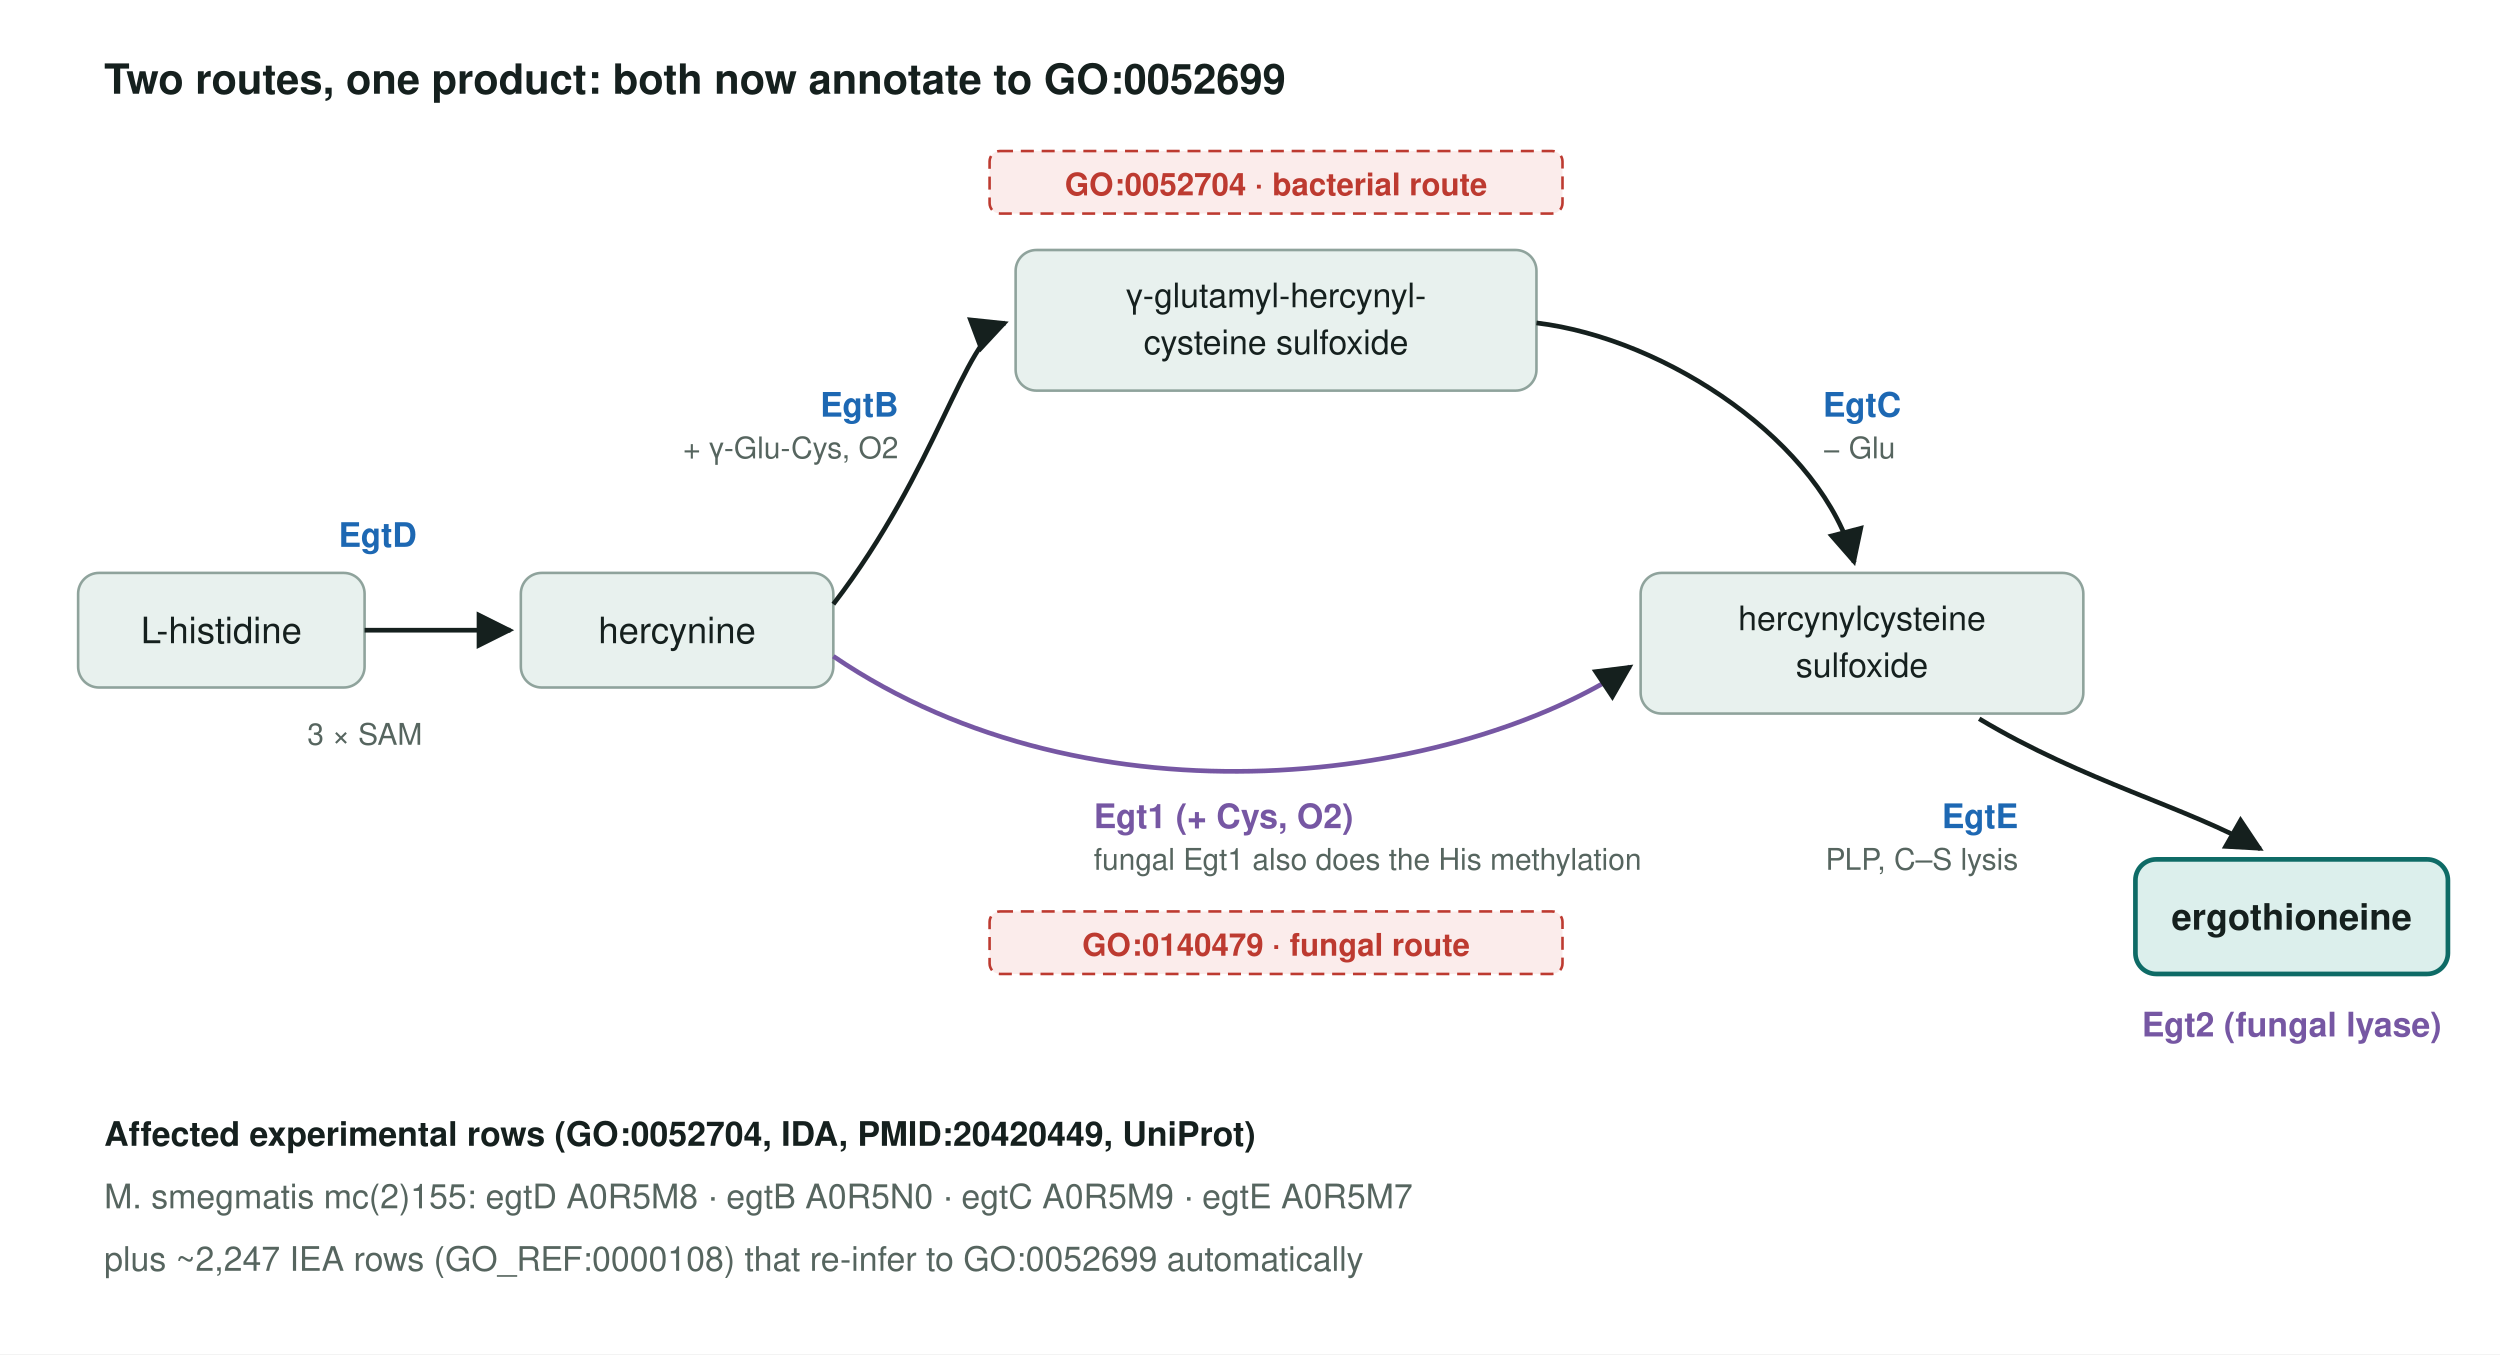
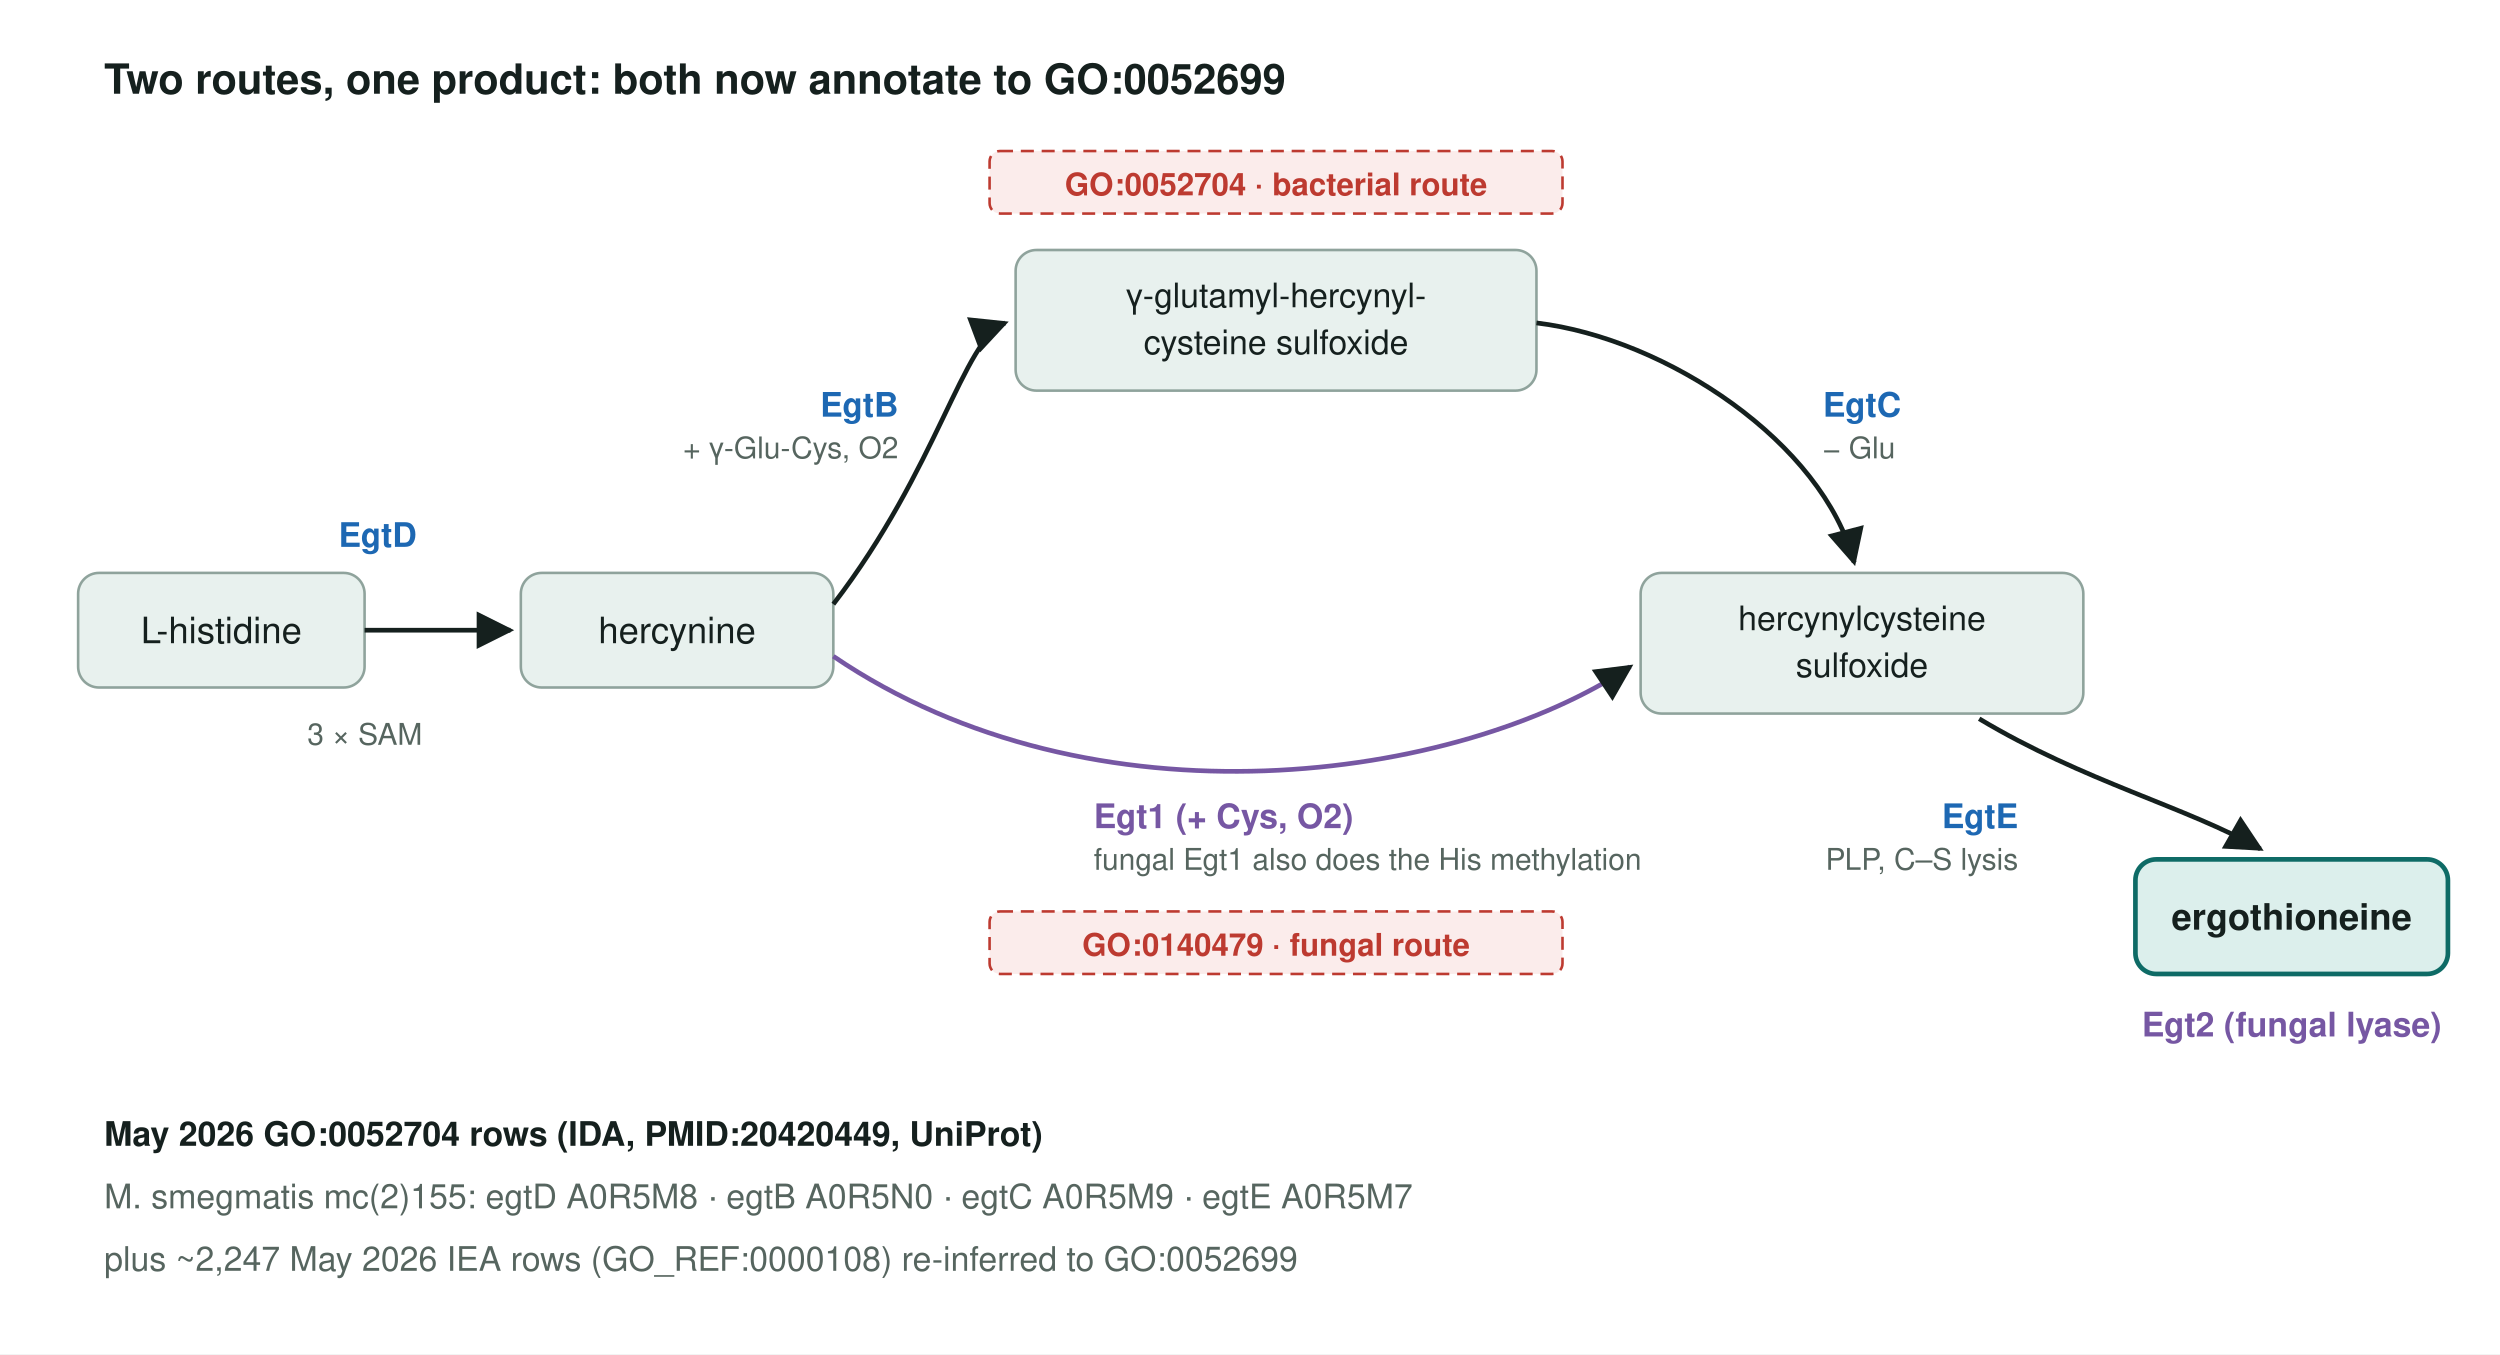
<svg xmlns="http://www.w3.org/2000/svg" viewBox="0 0 960 520" font-family="Helvetica, Arial, sans-serif">
  <defs>
    <marker id="a" viewBox="0 0 10 10" refX="9" refY="5" markerWidth="8" markerHeight="8" orient="auto">
      <path d="M0 0 L10 5 L0 10 z" fill="#15201e" />
    </marker>
  </defs>
  <rect width="960" height="520" fill="#ffffff" />
  <text x="40" y="36" font-size="16" font-weight="600" fill="#15201e">Two routes, one product: both now annotate to GO:0052699</text>
  <g font-size="14" fill="#15201e">
    <rect x="30" y="220" width="110" height="44" rx="8" fill="#e8f1ee" stroke="#8fa39c" />
    <text x="85" y="247" text-anchor="middle">L-histidine</text>
    <rect x="200" y="220" width="120" height="44" rx="8" fill="#e8f1ee" stroke="#8fa39c" />
    <text x="260" y="247" text-anchor="middle">hercynine</text>
    <rect x="390" y="96" width="200" height="54" rx="8" fill="#e8f1ee" stroke="#8fa39c" />
    <text x="490" y="118" text-anchor="middle" font-size="13">γ-glutamyl-hercynyl-</text>
    <text x="490" y="136" text-anchor="middle" font-size="13">cysteine sulfoxide</text>
    <rect x="630" y="220" width="170" height="54" rx="8" fill="#e8f1ee" stroke="#8fa39c" />
    <text x="715" y="242" text-anchor="middle" font-size="13">hercynylcysteine</text>
    <text x="715" y="260" text-anchor="middle" font-size="13">sulfoxide</text>
    <rect x="820" y="330" width="120" height="44" rx="8" fill="#dcefec" stroke="#0e6b66" stroke-width="1.8" />
    <text x="880" y="357" text-anchor="middle" font-weight="600">ergothioneine</text>
  </g>
  <g stroke="#15201e" stroke-width="1.8" fill="none">
    <path d="M140 242 L196 242" marker-end="url(#a)" />
    <path d="M320 232 C 360 180, 370 130, 386 124" marker-end="url(#a)" />
    <path d="M590 124 C 640 130, 700 170, 712 216" marker-end="url(#a)" />
    <path d="M320 252 C 420 320, 560 300, 626 256" marker-end="url(#a)" stroke="#7657a3" />
    <path d="M760 276 C 800 300, 840 310, 868 326" marker-end="url(#a)" />
  </g>
  <g font-size="13" font-weight="600" fill="#1d68b3">
    <text x="130" y="210">EgtD</text>
    <text x="345" y="160" text-anchor="end">EgtB</text>
    <text x="700" y="160">EgtC</text>
    <text x="775" y="318" text-anchor="end">EgtE</text>
  </g>
  <g font-size="11.5" fill="#56655f">
    <text x="118" y="286">3 × SAM</text>
    <text x="345" y="176" text-anchor="end">+ γ-Glu-Cys, O2</text>
    <text x="700" y="176">− Glu</text>
    <text x="775" y="334" text-anchor="end">PLP, C–S lysis</text>
  </g>
  <text x="420" y="318" font-size="13" font-weight="600" fill="#7657a3">Egt1 (+ Cys, O2)</text>
  <text x="420" y="334" font-size="11.5" fill="#56655f">fungal Egt1 also does the His methylation</text>
  <text x="880" y="398" font-size="13" font-weight="600" fill="#7657a3" text-anchor="middle">Egt2 (fungal lyase)</text>
  <rect x="380" y="58" width="220" height="24" rx="4" fill="#fbeceb" stroke="#bd3a30" stroke-dasharray="5 3" />
  <text x="490" y="75" text-anchor="middle" font-size="12" font-weight="600" fill="#bd3a30">GO:0052704 · bacterial route</text>
  <rect x="380" y="350" width="220" height="24" rx="4" fill="#fbeceb" stroke="#bd3a30" stroke-dasharray="5 3" />
  <text x="490" y="367" text-anchor="middle" font-size="12" font-weight="600" fill="#bd3a30">GO:0140479 · fungal route</text>
  <g font-size="13" fill="#15201e">
-     <text x="40" y="440" font-weight="600">Affected experimental rows (GO:0052704, IDA, PMID:20420449, UniProt)</text>
+     <text x="40" y="440" font-weight="600">May 2026 GO:0052704 rows (IDA, PMID:20420449, UniProt)</text>
    <text x="40" y="464" fill="#56655f">M. smegmatis mc(2)155: egtD A0R5M8 · egtB A0R5N0 · egtC A0R5M9 · egtE A0R5M7</text>
-     <text x="40" y="488" fill="#56655f">plus ~2,247 IEA rows (GO_REF:0000108) that re-infer to GO:0052699 automatically</text>
+     <text x="40" y="488" fill="#56655f">plus ~2,247 May 2026 IEA rows (GO_REF:0000108) re-inferred to GO:0052699</text>
  </g>
</svg>
